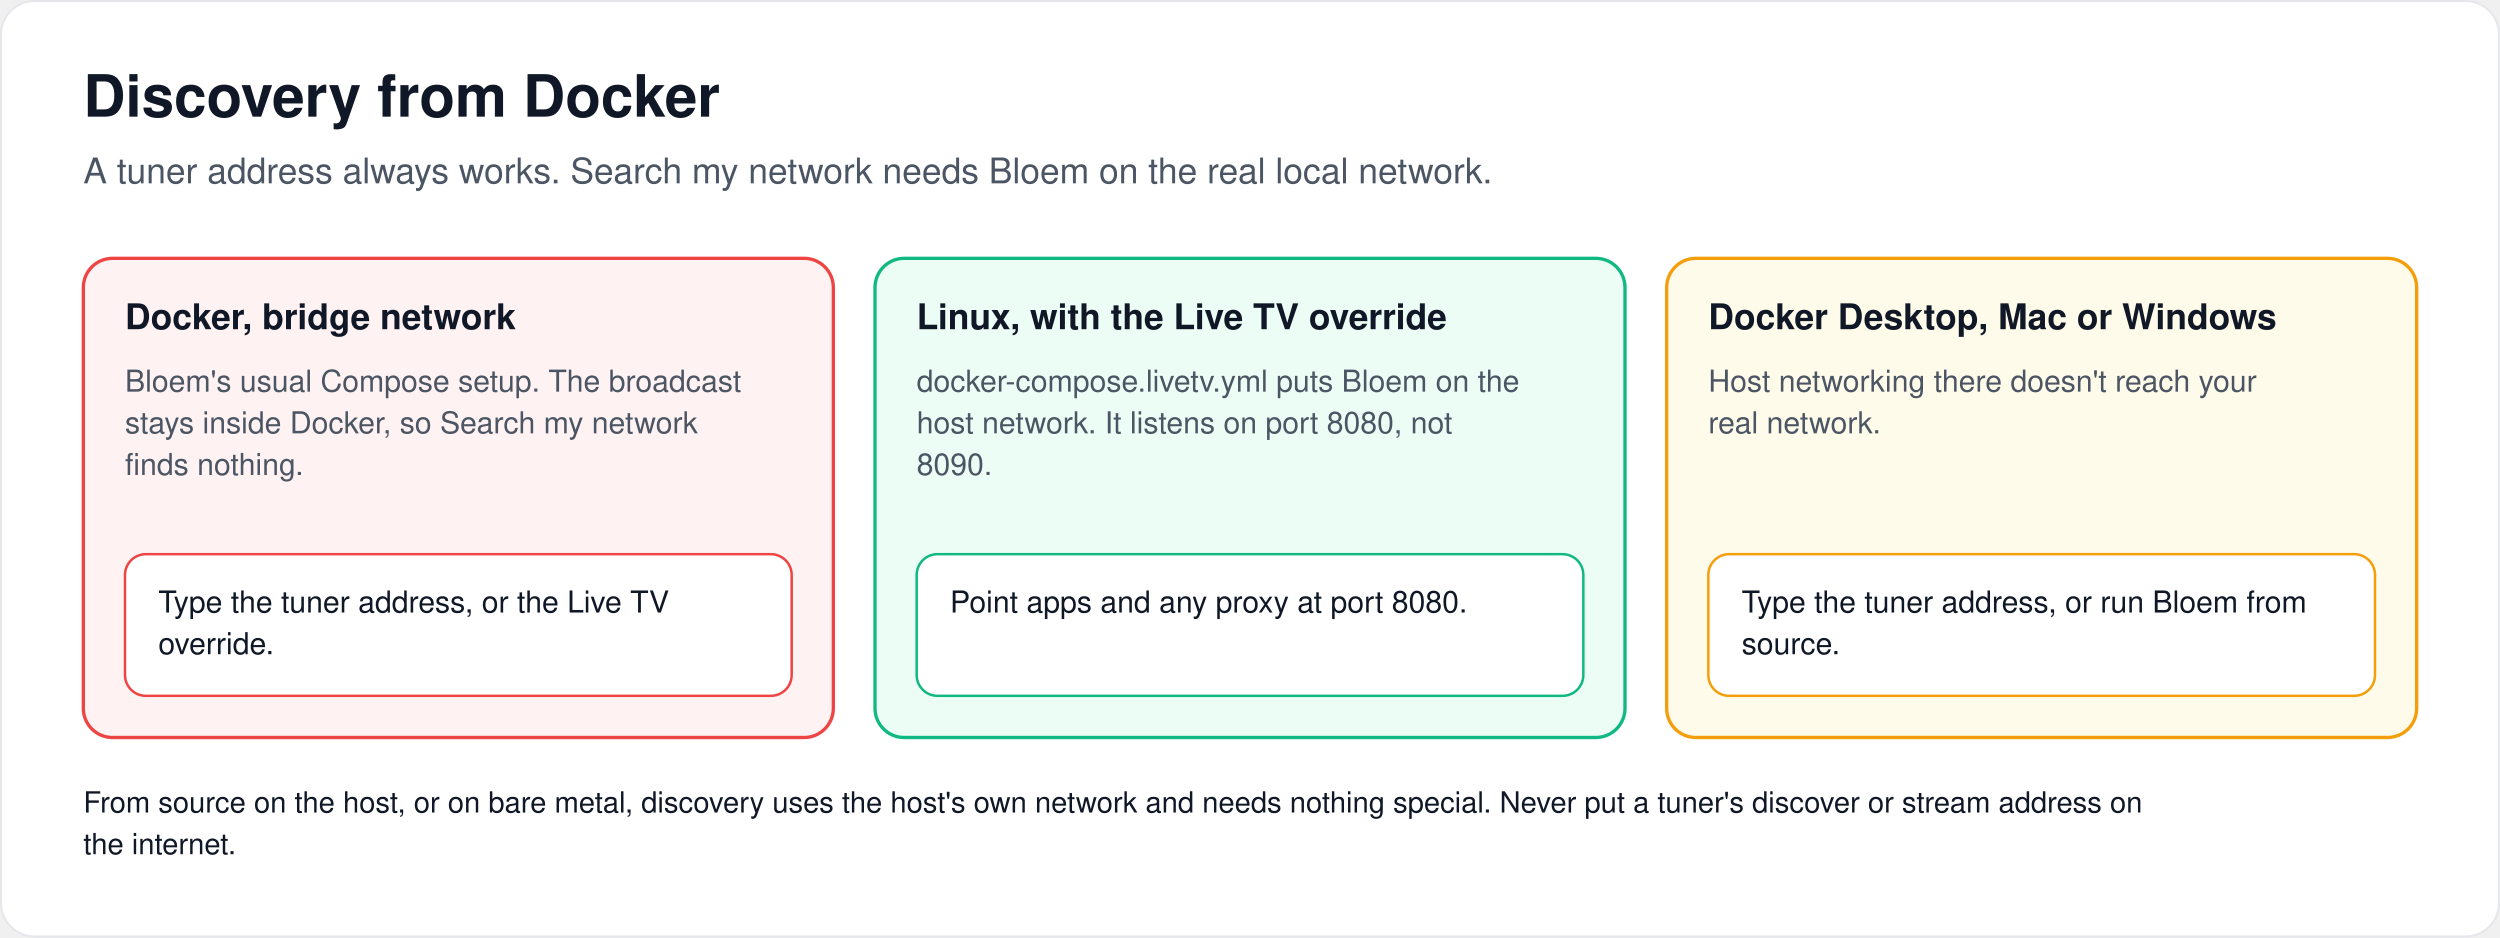
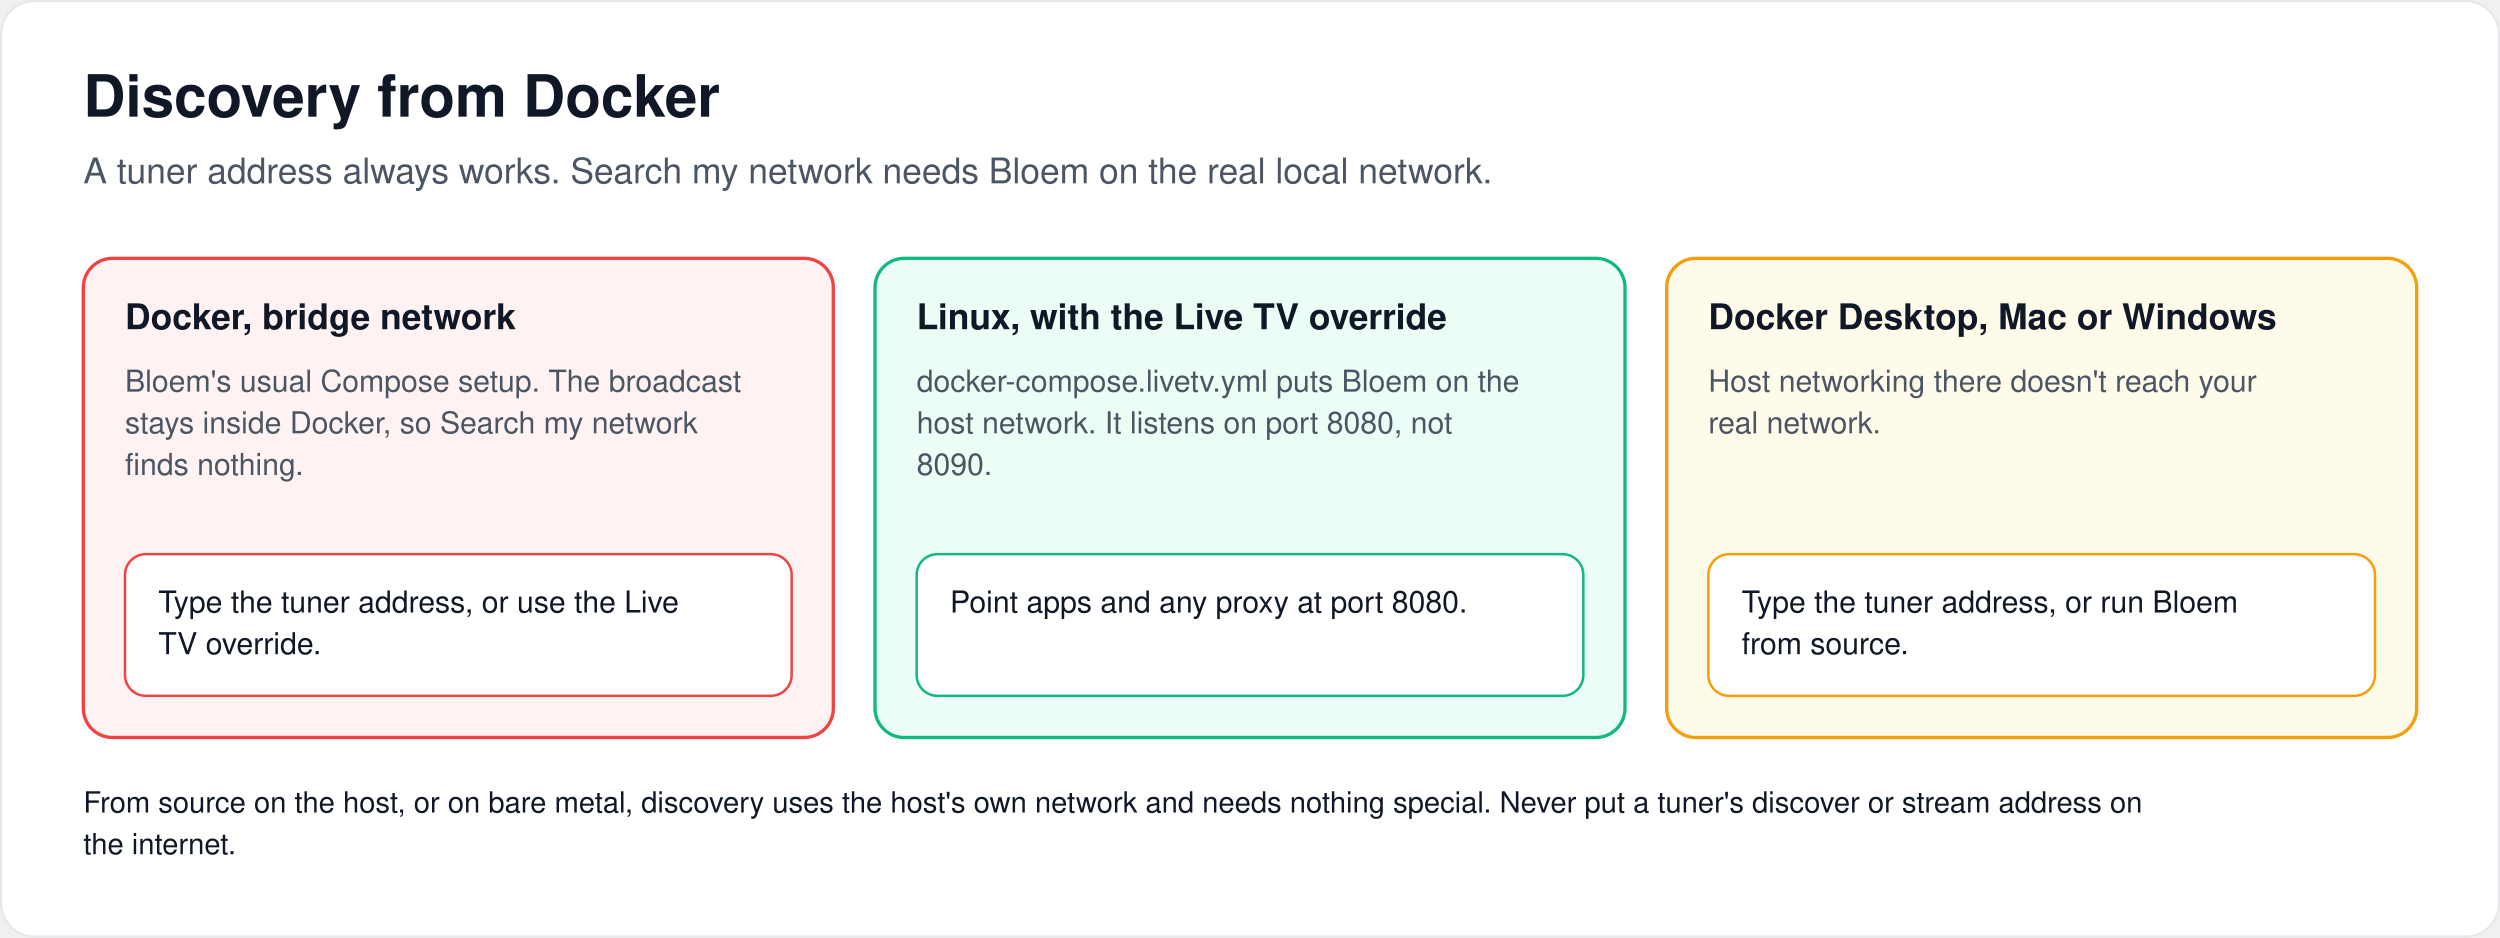
<svg xmlns="http://www.w3.org/2000/svg" width="1200" height="450" viewBox="0 0 1200 450" role="img" aria-labelledby="t d" font-family="'Segoe UI', 'Helvetica Neue', Helvetica, Arial, sans-serif">
  <defs>
    <marker id="arrow" viewBox="0 0 10 10" refX="9" refY="5" markerWidth="8" markerHeight="8" orient="auto-start-reverse">
      <path d="M0,0 L10,5 L0,10 z" fill="#9CA3AF" />
    </marker>
  </defs>
  <rect x="0.5" y="0.5" width="1199" height="449" rx="16" fill="#FFFFFF" stroke="#E5E7EB" />
  <text x="40" y="56" font-size="28" font-weight="700" fill="#101827" text-anchor="start">Discovery from Docker</text>
  <text x="40" y="88" font-size="17" font-weight="normal" fill="#4B5563" text-anchor="start">A tuner address always works. Search my network needs Bloem on the real local network.</text>
  <rect x="40" y="124" width="360" height="230" rx="14" fill="#FEF2F2" stroke="#EF4444" stroke-width="1.6" />
  <text x="60" y="158" font-size="17" font-weight="700" fill="#101827" text-anchor="start">Docker, bridge network</text>
  <text x="60" y="188" font-size="14.5" font-weight="normal" fill="#4B5563" text-anchor="start">Bloem's usual Compose setup. The broadcast</text>
  <text x="60" y="208" font-size="14.5" font-weight="normal" fill="#4B5563" text-anchor="start">stays inside Docker, so Search my network</text>
  <text x="60" y="228" font-size="14.5" font-weight="normal" fill="#4B5563" text-anchor="start">finds nothing.</text>
  <rect x="60" y="266" width="320" height="68" rx="10" fill="#FFFFFF" stroke="#EF4444" stroke-width="1.2" />
-   <text x="76" y="294" font-size="14.5" font-weight="normal" fill="#101827" text-anchor="start">Type the tuner address, or the Live TV</text>
-   <text x="76" y="314" font-size="14.5" font-weight="normal" fill="#101827" text-anchor="start">override.</text>
+   <text x="76" y="294" font-size="14.5" font-weight="normal" fill="#101827" text-anchor="start">Type the tuner address, or use the Live</text>
+   <text x="76" y="314" font-size="14.5" font-weight="normal" fill="#101827" text-anchor="start">TV override.</text>
  <rect x="420" y="124" width="360" height="230" rx="14" fill="#ECFDF5" stroke="#10B981" stroke-width="1.6" />
  <text x="440" y="158" font-size="17" font-weight="700" fill="#101827" text-anchor="start">Linux, with the Live TV override</text>
  <text x="440" y="188" font-size="14.5" font-weight="normal" fill="#4B5563" text-anchor="start">docker-compose.livetv.yml puts Bloem on the</text>
  <text x="440" y="208" font-size="14.5" font-weight="normal" fill="#4B5563" text-anchor="start">host network. It listens on port 8080, not</text>
  <text x="440" y="228" font-size="14.5" font-weight="normal" fill="#4B5563" text-anchor="start">8090.</text>
  <rect x="440" y="266" width="320" height="68" rx="10" fill="#FFFFFF" stroke="#10B981" stroke-width="1.2" />
  <text x="456" y="294" font-size="14.5" font-weight="normal" fill="#101827" text-anchor="start">Point apps and any proxy at port 8080.</text>
  <rect x="800" y="124" width="360" height="230" rx="14" fill="#FFFBEB" stroke="#F59E0B" stroke-width="1.6" />
  <text x="820" y="158" font-size="17" font-weight="700" fill="#101827" text-anchor="start">Docker Desktop, Mac or Windows</text>
  <text x="820" y="188" font-size="14.5" font-weight="normal" fill="#4B5563" text-anchor="start">Host networking there doesn't reach your</text>
  <text x="820" y="208" font-size="14.5" font-weight="normal" fill="#4B5563" text-anchor="start">real network.</text>
  <rect x="820" y="266" width="320" height="68" rx="10" fill="#FFFFFF" stroke="#F59E0B" stroke-width="1.2" />
-   <text x="836" y="294" font-size="14.5" font-weight="normal" fill="#101827" text-anchor="start">Type the tuner address, or run Bloem from</text>
-   <text x="836" y="314" font-size="14.5" font-weight="normal" fill="#101827" text-anchor="start">source.</text>
+   <text x="836" y="294" font-size="14.5" font-weight="normal" fill="#101827" text-anchor="start">Type the tuner address, or run Bloem</text>
+   <text x="836" y="314" font-size="14.5" font-weight="normal" fill="#101827" text-anchor="start">from source.</text>
  <text x="40" y="390" font-size="14" font-weight="normal" fill="#101827" text-anchor="start">From source on the host, or on bare metal, discovery uses the host's own network and needs nothing special. Never put a tuner's discover or stream address on</text>
  <text x="40" y="410" font-size="14" font-weight="normal" fill="#101827" text-anchor="start">the internet.</text>
</svg>
